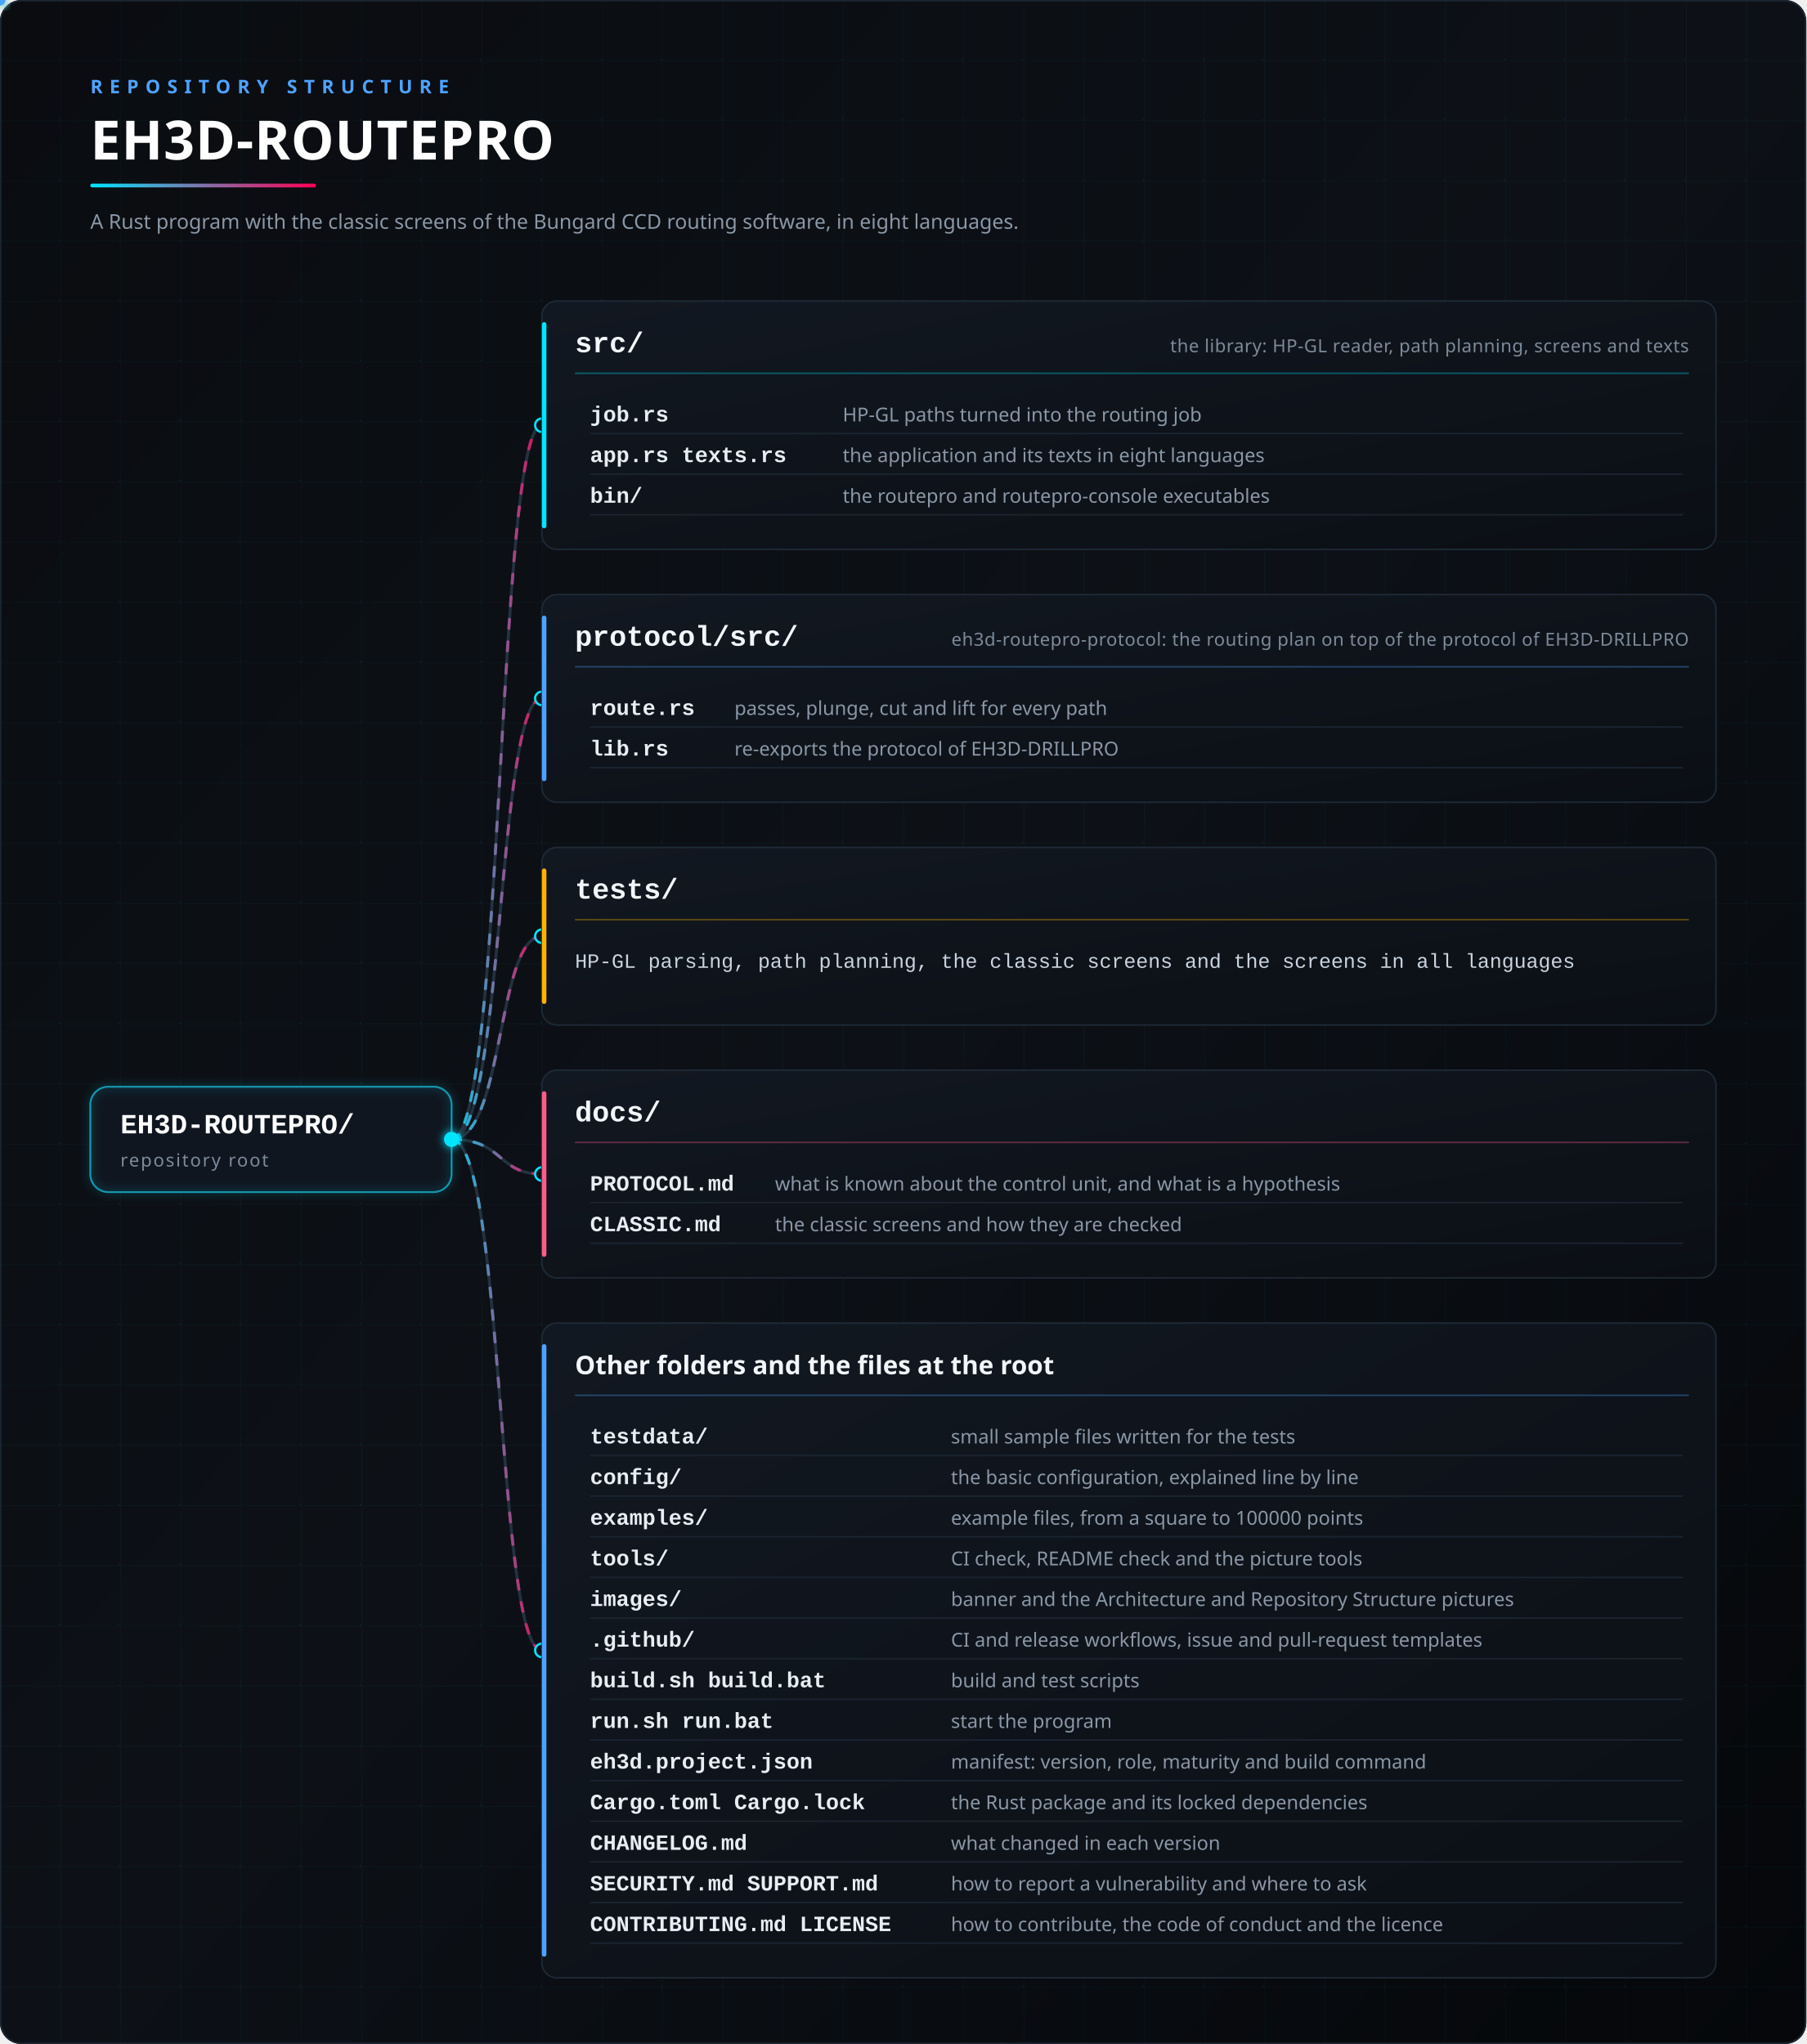
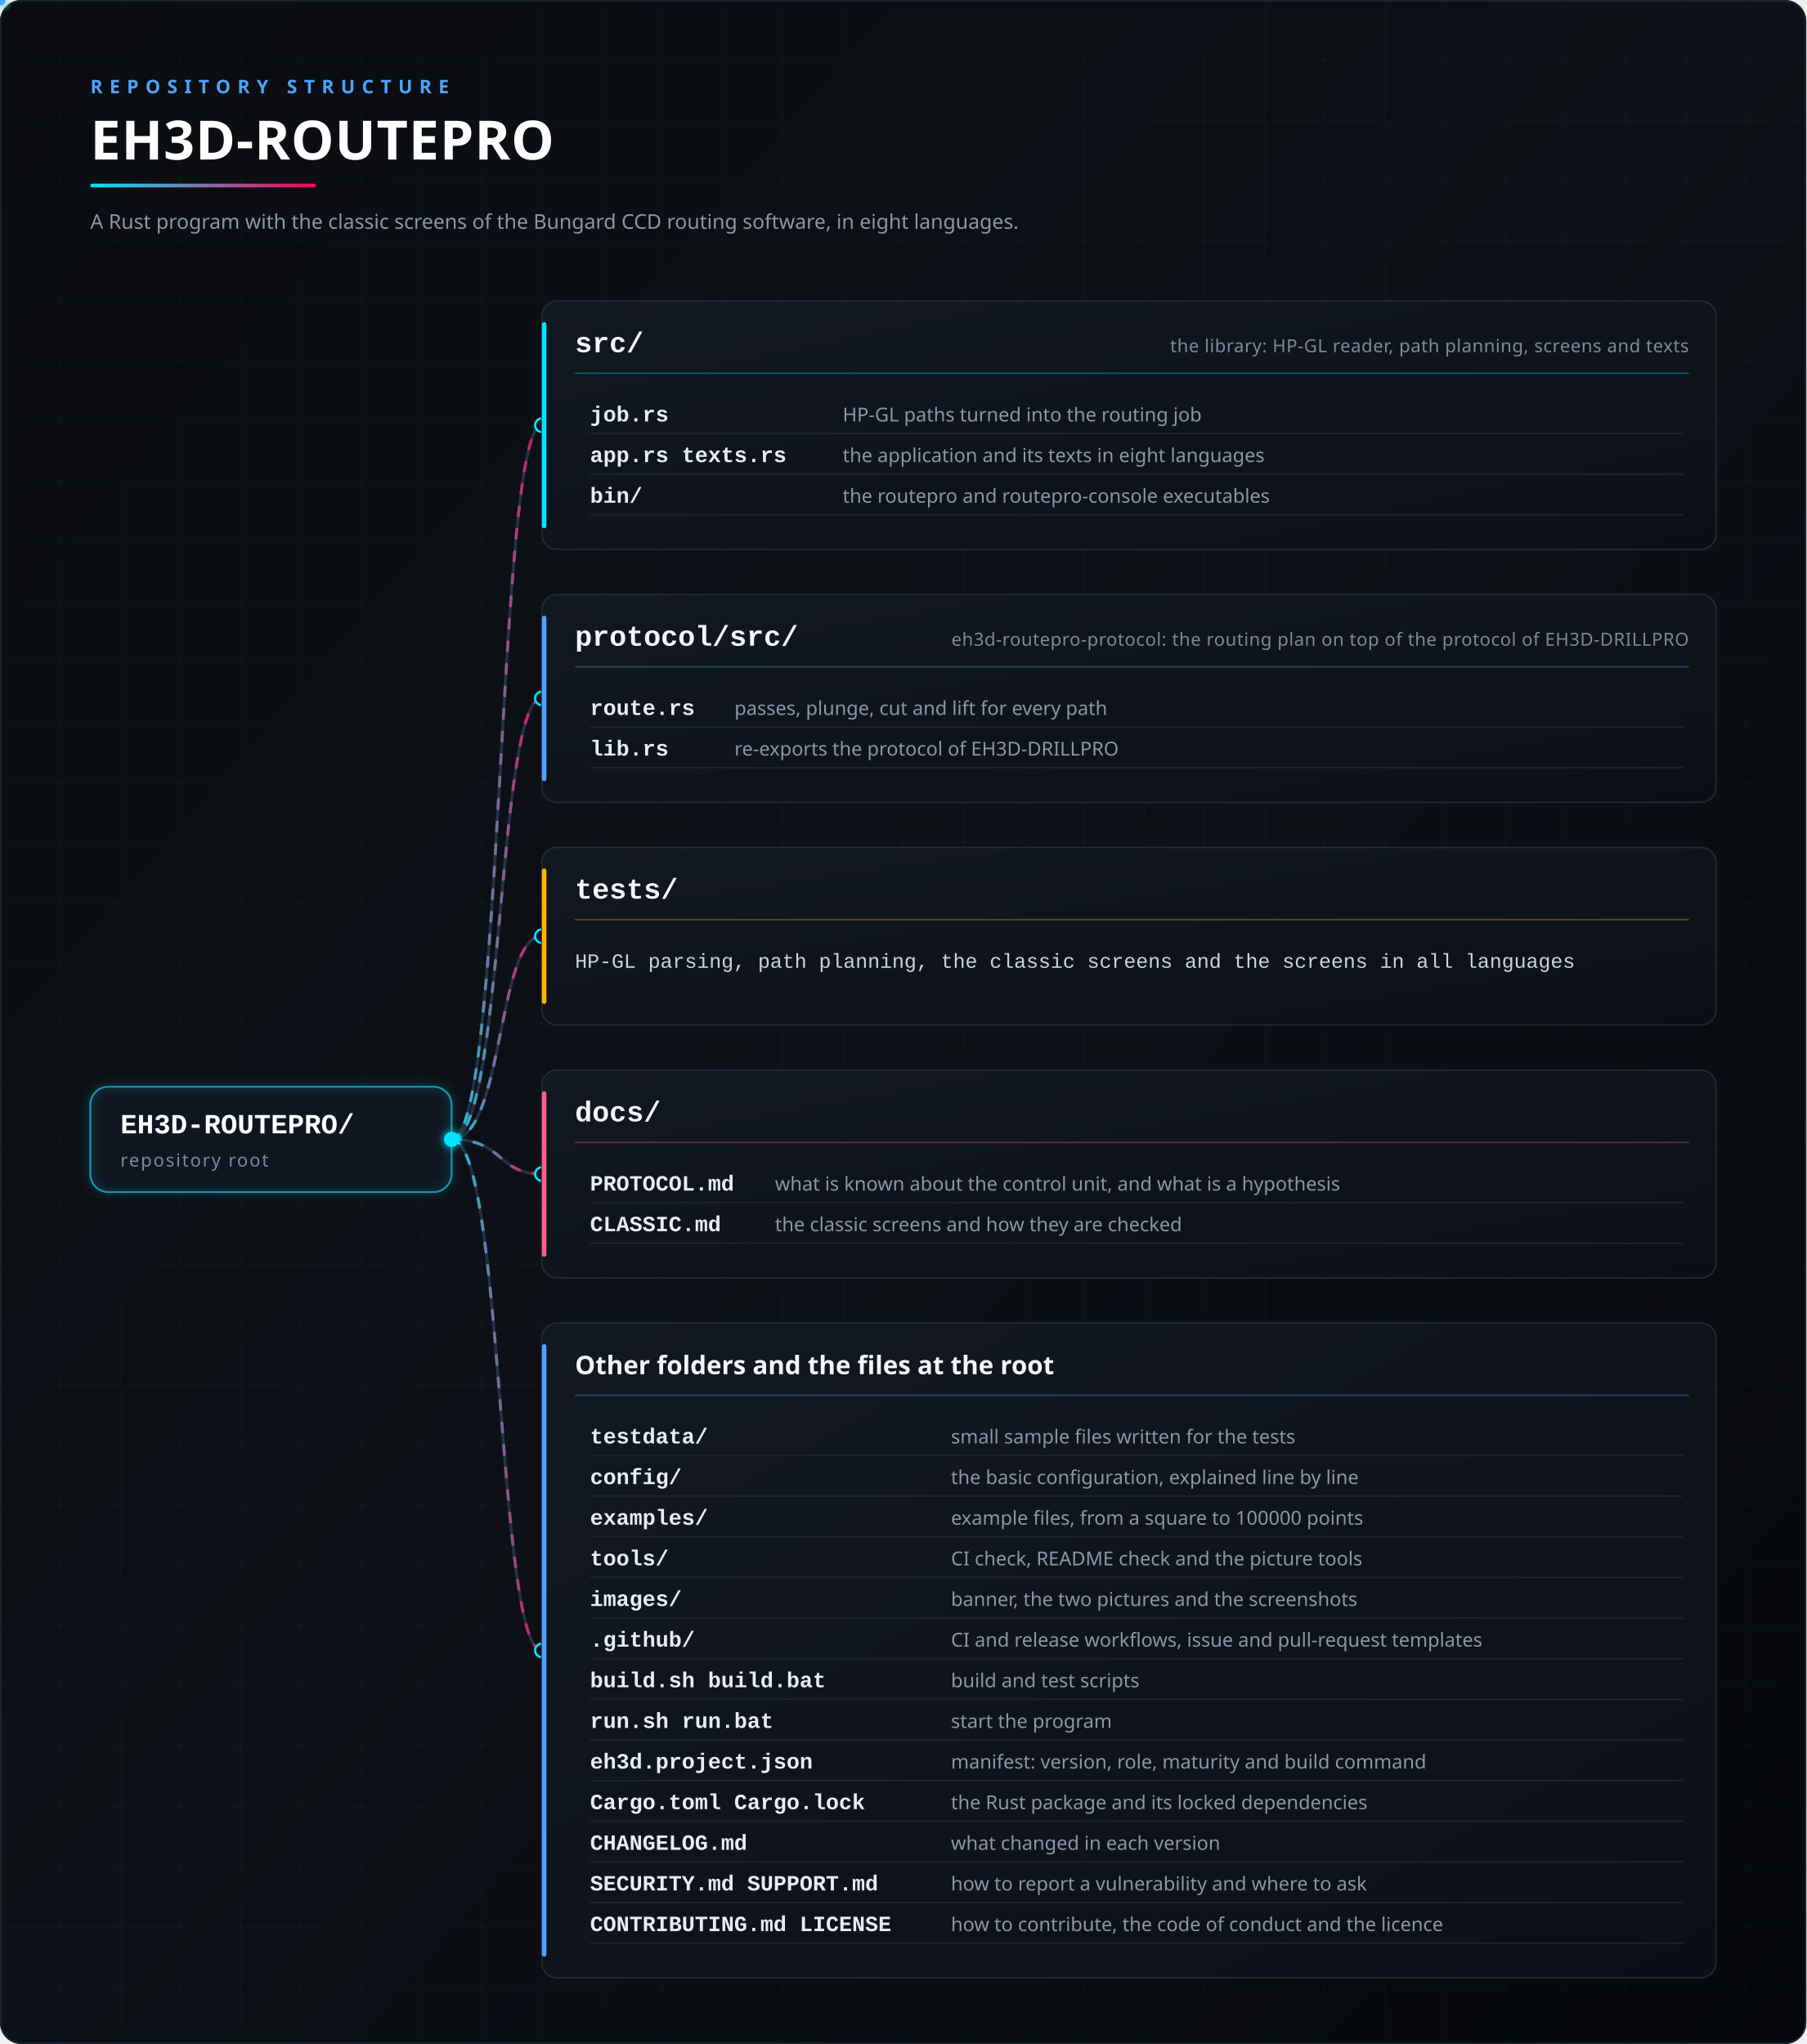
<svg xmlns="http://www.w3.org/2000/svg" viewBox="0 0 1200 1358" width="100%" role="img" aria-labelledby="t d">
  <defs>
    <linearGradient id="bg" x1="0" y1="0" x2="1" y2="1">
      <stop offset="0" stop-color="#0A0C10" />
      <stop offset="0.5" stop-color="#0D1117" />
      <stop offset="1" stop-color="#05070A" />
    </linearGradient>
    <linearGradient id="card" x1="0" y1="0" x2="1" y2="1">
      <stop offset="0" stop-color="#121821" />
      <stop offset="1" stop-color="#0B0F15" />
    </linearGradient>
    <linearGradient id="line" x1="0" y1="0" x2="1" y2="0">
      <stop offset="0" stop-color="#00E5FF" />
      <stop offset="1" stop-color="#FF0055" />
    </linearGradient>
    <filter id="glow" x="-50%" y="-50%" width="200%" height="200%">
      <feGaussianBlur stdDeviation="3" result="b" />
      <feMerge>
        <feMergeNode in="b" />
        <feMergeNode in="SourceGraphic" />
      </feMerge>
    </filter>
    <pattern id="grid" width="40" height="40" patternUnits="userSpaceOnUse">
      <path d="M40 0H0V40" fill="none" stroke="#00E5FF" stroke-opacity="0.035" />
      <circle cx="40" cy="40" r="1" fill="#00E5FF" fill-opacity="0.09" />
    </pattern>
  </defs>
  <rect width="1200" height="1358" rx="14" fill="url(#bg)" />
  <rect width="1200" height="1358" rx="14" fill="url(#grid)" />
  <rect x="0.5" y="0.5" width="1199" height="1357" rx="14" fill="none" stroke="#1B2530" />
  <text x="60" y="62" font-family="'Segoe UI','Noto Sans','Noto Sans CJK SC','Microsoft YaHei','Yu Gothic','Helvetica Neue',Helvetica,Arial,sans-serif" font-size="12.5" font-weight="600" fill="#4DA3FF" text-anchor="start" letter-spacing="4.5">REPOSITORY STRUCTURE</text>
  <text x="60" y="106" font-family="'Segoe UI','Noto Sans','Noto Sans CJK SC','Microsoft YaHei','Yu Gothic','Helvetica Neue',Helvetica,Arial,sans-serif" font-size="36" font-weight="700" fill="#FFFFFF" text-anchor="start" letter-spacing="0.5">EH3D-ROUTEPRO</text>
  <rect x="60" y="122" width="150" height="2.5" rx="1.25" fill="url(#line)">
    <animate attributeName="width" values="40;150;150" keyTimes="0;0.4;1" dur="3s" repeatCount="indefinite" />
  </rect>
  <text x="60" y="152" font-family="'Segoe UI','Noto Sans','Noto Sans CJK SC','Microsoft YaHei','Yu Gothic','Helvetica Neue',Helvetica,Arial,sans-serif" font-size="13.5" font-weight="400" fill="#8A97A6" text-anchor="start">A Rust program with the classic screens of the Bungard CCD routing software, in eight languages.</text>
  <path id="c0" d="M300,757 C335,757 330,282.5 360,282.5" fill="none" stroke="#243140" stroke-width="2" />
  <path d="M300,757 C335,757 330,282.5 360,282.5" fill="none" stroke="url(#line)" stroke-width="2" stroke-linecap="round" stroke-dasharray="6 9" opacity="0.9">
    <animate attributeName="stroke-dashoffset" from="0" to="-30" dur="1.6s" repeatCount="indefinite" />
  </path>
  <circle cx="360" cy="282.5" r="4.5" fill="#0D1117" stroke="#00E5FF" stroke-width="1.5" />
  <path id="c1" d="M300,757 C335,757 330,464 360,464" fill="none" stroke="#243140" stroke-width="2" />
  <path d="M300,757 C335,757 330,464 360,464" fill="none" stroke="url(#line)" stroke-width="2" stroke-linecap="round" stroke-dasharray="6 9" opacity="0.9">
    <animate attributeName="stroke-dashoffset" from="0" to="-30" dur="1.6s" repeatCount="indefinite" />
  </path>
  <circle cx="360" cy="464" r="4.5" fill="#0D1117" stroke="#00E5FF" stroke-width="1.5" />
  <path id="c2" d="M300,757 C335,757 330,622 360,622" fill="none" stroke="#243140" stroke-width="2" />
  <path d="M300,757 C335,757 330,622 360,622" fill="none" stroke="url(#line)" stroke-width="2" stroke-linecap="round" stroke-dasharray="6 9" opacity="0.9">
    <animate attributeName="stroke-dashoffset" from="0" to="-30" dur="1.6s" repeatCount="indefinite" />
  </path>
  <circle cx="360" cy="622" r="4.5" fill="#0D1117" stroke="#00E5FF" stroke-width="1.5" />
  <path id="c3" d="M300,757 C335,757 330,780 360,780" fill="none" stroke="#243140" stroke-width="2" />
  <path d="M300,757 C335,757 330,780 360,780" fill="none" stroke="url(#line)" stroke-width="2" stroke-linecap="round" stroke-dasharray="6 9" opacity="0.9">
    <animate attributeName="stroke-dashoffset" from="0" to="-30" dur="1.6s" repeatCount="indefinite" />
  </path>
  <circle cx="360" cy="780" r="4.5" fill="#0D1117" stroke="#00E5FF" stroke-width="1.5" />
  <path id="c4" d="M300,757 C335,757 330,1096.5 360,1096.5" fill="none" stroke="#243140" stroke-width="2" />
  <path d="M300,757 C335,757 330,1096.5 360,1096.5" fill="none" stroke="url(#line)" stroke-width="2" stroke-linecap="round" stroke-dasharray="6 9" opacity="0.9">
    <animate attributeName="stroke-dashoffset" from="0" to="-30" dur="1.6s" repeatCount="indefinite" />
  </path>
  <circle cx="360" cy="1096.5" r="4.5" fill="#0D1117" stroke="#00E5FF" stroke-width="1.5" />
  <circle r="3.5" fill="#00E5FF" filter="url(#glow)">
    <animateMotion dur="3.4s" repeatCount="indefinite">
      <mpath href="#c0" />
    </animateMotion>
  </circle>
  <circle r="3.5" fill="#4DA3FF" filter="url(#glow)">
    <animateMotion dur="4.2s" repeatCount="indefinite">
      <mpath href="#c1" />
    </animateMotion>
  </circle>
  <circle r="3.5" fill="#FFB300" filter="url(#glow)">
    <animateMotion dur="5.0s" repeatCount="indefinite">
      <mpath href="#c2" />
    </animateMotion>
  </circle>
  <circle r="3.5" fill="#00E5FF" filter="url(#glow)">
    <animateMotion dur="5.8s" repeatCount="indefinite">
      <mpath href="#c3" />
    </animateMotion>
  </circle>
  <circle r="3.5" fill="#4DA3FF" filter="url(#glow)">
    <animateMotion dur="6.6s" repeatCount="indefinite">
      <mpath href="#c4" />
    </animateMotion>
  </circle>
  <rect x="60" y="722" width="240" height="70" rx="12" fill="#0F1620" stroke="#2A3A4C" stroke-width="1.2" />
  <rect x="60" y="722" width="240" height="70" rx="12" fill="none" stroke="#00E5FF" stroke-opacity="0.5" stroke-width="1.2" filter="url(#glow)">
    <animate attributeName="stroke-opacity" values="0.15;0.6;0.15" dur="3.6s" repeatCount="indefinite" />
  </rect>
  <text x="80" y="753" font-family="'JetBrains Mono','Cascadia Code','SFMono-Regular',Consolas,'Liberation Mono',monospace" font-size="18.5" font-weight="700" fill="#FFFFFF" text-anchor="start">EH3D-ROUTEPRO/</text>
  <text x="80" y="775" font-family="'Segoe UI','Noto Sans','Noto Sans CJK SC','Microsoft YaHei','Yu Gothic','Helvetica Neue',Helvetica,Arial,sans-serif" font-size="12" font-weight="400" fill="#7D8A99" text-anchor="start" letter-spacing="1">repository root</text>
  <circle cx="300" cy="757" r="5" fill="#00E5FF" filter="url(#glow)" />
  <rect x="360" y="200" width="780" height="165" rx="10" fill="url(#card)" stroke="#1E2A36" stroke-width="1" />
  <rect x="360" y="214" width="3" height="137" rx="1.5" fill="#00E5FF">
    <animate attributeName="opacity" values="0.55;1;0.55" dur="4s" begin="0s" repeatCount="indefinite" />
  </rect>
  <text x="382" y="234" font-family="'JetBrains Mono','Cascadia Code','SFMono-Regular',Consolas,'Liberation Mono',monospace" font-size="19" font-weight="700" fill="#F2F6FA" text-anchor="start">src/</text>
  <text x="1122" y="234" font-family="'Segoe UI','Noto Sans','Noto Sans CJK SC','Microsoft YaHei','Yu Gothic','Helvetica Neue',Helvetica,Arial,sans-serif" font-size="12" font-weight="400" fill="#7D8A99" text-anchor="end" letter-spacing="0.3">the library: HP-GL reader, path planning, screens and texts</text>
  <line x1="382" y1="248" x2="1122" y2="248" stroke="#00E5FF" stroke-opacity="0.35" stroke-width="1" />
  <text x="392" y="280" font-family="'JetBrains Mono','Cascadia Code','SFMono-Regular',Consolas,'Liberation Mono',monospace" font-size="14.5" font-weight="600" fill="#E6EDF3" text-anchor="start">job.rs</text>
  <text x="559.84" y="280" font-family="'Segoe UI','Noto Sans','Noto Sans CJK SC','Microsoft YaHei','Yu Gothic','Helvetica Neue',Helvetica,Arial,sans-serif" font-size="12.8" font-weight="400" fill="#8A97A6" text-anchor="start">HP-GL paths turned into the routing job</text>
  <line x1="392" y1="288" x2="1118" y2="288" stroke="#1A2430" stroke-width="1" />
  <text x="392" y="307" font-family="'JetBrains Mono','Cascadia Code','SFMono-Regular',Consolas,'Liberation Mono',monospace" font-size="14.5" font-weight="600" fill="#E6EDF3" text-anchor="start">app.rs  texts.rs</text>
  <text x="559.84" y="307" font-family="'Segoe UI','Noto Sans','Noto Sans CJK SC','Microsoft YaHei','Yu Gothic','Helvetica Neue',Helvetica,Arial,sans-serif" font-size="12.8" font-weight="400" fill="#8A97A6" text-anchor="start">the application and its texts in eight languages</text>
  <line x1="392" y1="315" x2="1118" y2="315" stroke="#1A2430" stroke-width="1" />
  <text x="392" y="334" font-family="'JetBrains Mono','Cascadia Code','SFMono-Regular',Consolas,'Liberation Mono',monospace" font-size="14.5" font-weight="600" fill="#E6EDF3" text-anchor="start">bin/</text>
  <text x="559.84" y="334" font-family="'Segoe UI','Noto Sans','Noto Sans CJK SC','Microsoft YaHei','Yu Gothic','Helvetica Neue',Helvetica,Arial,sans-serif" font-size="12.8" font-weight="400" fill="#8A97A6" text-anchor="start">the routepro and routepro-console executables</text>
  <line x1="392" y1="342" x2="1118" y2="342" stroke="#1A2430" stroke-width="1" />
  <rect x="360" y="395" width="780" height="138" rx="10" fill="url(#card)" stroke="#1E2A36" stroke-width="1" />
  <rect x="360" y="409" width="3" height="110" rx="1.5" fill="#4DA3FF">
    <animate attributeName="opacity" values="0.55;1;0.55" dur="4s" begin="0.6s" repeatCount="indefinite" />
  </rect>
  <text x="382" y="429" font-family="'JetBrains Mono','Cascadia Code','SFMono-Regular',Consolas,'Liberation Mono',monospace" font-size="19" font-weight="700" fill="#F2F6FA" text-anchor="start">protocol/src/</text>
  <text x="1122" y="429" font-family="'Segoe UI','Noto Sans','Noto Sans CJK SC','Microsoft YaHei','Yu Gothic','Helvetica Neue',Helvetica,Arial,sans-serif" font-size="12" font-weight="400" fill="#7D8A99" text-anchor="end" letter-spacing="0.3">eh3d-routepro-protocol: the routing plan on top of the protocol of EH3D-DRILLPRO</text>
  <line x1="382" y1="443" x2="1122" y2="443" stroke="#4DA3FF" stroke-opacity="0.35" stroke-width="1" />
  <text x="392" y="475" font-family="'JetBrains Mono','Cascadia Code','SFMono-Regular',Consolas,'Liberation Mono',monospace" font-size="14.5" font-weight="600" fill="#E6EDF3" text-anchor="start">route.rs</text>
  <text x="487.92" y="475" font-family="'Segoe UI','Noto Sans','Noto Sans CJK SC','Microsoft YaHei','Yu Gothic','Helvetica Neue',Helvetica,Arial,sans-serif" font-size="12.8" font-weight="400" fill="#8A97A6" text-anchor="start">passes, plunge, cut and lift for every path</text>
  <line x1="392" y1="483" x2="1118" y2="483" stroke="#1A2430" stroke-width="1" />
  <text x="392" y="502" font-family="'JetBrains Mono','Cascadia Code','SFMono-Regular',Consolas,'Liberation Mono',monospace" font-size="14.5" font-weight="600" fill="#E6EDF3" text-anchor="start">lib.rs</text>
  <text x="487.92" y="502" font-family="'Segoe UI','Noto Sans','Noto Sans CJK SC','Microsoft YaHei','Yu Gothic','Helvetica Neue',Helvetica,Arial,sans-serif" font-size="12.8" font-weight="400" fill="#8A97A6" text-anchor="start">re-exports the protocol of EH3D-DRILLPRO</text>
  <line x1="392" y1="510" x2="1118" y2="510" stroke="#1A2430" stroke-width="1" />
  <rect x="360" y="563" width="780" height="118" rx="10" fill="url(#card)" stroke="#1E2A36" stroke-width="1" />
  <rect x="360" y="577" width="3" height="90" rx="1.5" fill="#FFB300">
    <animate attributeName="opacity" values="0.55;1;0.55" dur="4s" begin="1.2s" repeatCount="indefinite" />
  </rect>
  <text x="382" y="597" font-family="'JetBrains Mono','Cascadia Code','SFMono-Regular',Consolas,'Liberation Mono',monospace" font-size="19" font-weight="700" fill="#F2F6FA" text-anchor="start">tests/</text>
  <line x1="382" y1="611" x2="1122" y2="611" stroke="#FFB300" stroke-opacity="0.35" stroke-width="1" />
  <text x="382" y="643" font-family="'JetBrains Mono','Cascadia Code','SFMono-Regular',Consolas,'Liberation Mono',monospace" font-size="13.5" font-weight="400" fill="#C9D4DF" text-anchor="start">HP-GL parsing, path planning, the classic screens and the screens in all languages</text>
  <rect x="360" y="711" width="780" height="138" rx="10" fill="url(#card)" stroke="#1E2A36" stroke-width="1" />
  <rect x="360" y="725" width="3" height="110" rx="1.5" fill="#FF5C8A">
    <animate attributeName="opacity" values="0.55;1;0.55" dur="4s" begin="1.8s" repeatCount="indefinite" />
  </rect>
  <text x="382" y="745" font-family="'JetBrains Mono','Cascadia Code','SFMono-Regular',Consolas,'Liberation Mono',monospace" font-size="19" font-weight="700" fill="#F2F6FA" text-anchor="start">docs/</text>
  <line x1="382" y1="759" x2="1122" y2="759" stroke="#FF5C8A" stroke-opacity="0.35" stroke-width="1" />
  <text x="392" y="791" font-family="'JetBrains Mono','Cascadia Code','SFMono-Regular',Consolas,'Liberation Mono',monospace" font-size="14.5" font-weight="600" fill="#E6EDF3" text-anchor="start">PROTOCOL.md</text>
  <text x="514.89" y="791" font-family="'Segoe UI','Noto Sans','Noto Sans CJK SC','Microsoft YaHei','Yu Gothic','Helvetica Neue',Helvetica,Arial,sans-serif" font-size="12.8" font-weight="400" fill="#8A97A6" text-anchor="start">what is known about the control unit, and what is a hypothesis</text>
  <line x1="392" y1="799" x2="1118" y2="799" stroke="#1A2430" stroke-width="1" />
  <text x="392" y="818" font-family="'JetBrains Mono','Cascadia Code','SFMono-Regular',Consolas,'Liberation Mono',monospace" font-size="14.5" font-weight="600" fill="#E6EDF3" text-anchor="start">CLASSIC.md</text>
  <text x="514.89" y="818" font-family="'Segoe UI','Noto Sans','Noto Sans CJK SC','Microsoft YaHei','Yu Gothic','Helvetica Neue',Helvetica,Arial,sans-serif" font-size="12.8" font-weight="400" fill="#8A97A6" text-anchor="start">the classic screens and how they are checked</text>
  <line x1="392" y1="826" x2="1118" y2="826" stroke="#1A2430" stroke-width="1" />
  <rect x="360" y="879" width="780" height="435" rx="10" fill="url(#card)" stroke="#1E2A36" stroke-width="1" />
  <rect x="360" y="893" width="3" height="407" rx="1.5" fill="#4DA3FF">
    <animate attributeName="opacity" values="0.55;1;0.55" dur="4s" begin="2.4s" repeatCount="indefinite" />
  </rect>
  <text x="382" y="913" font-family="'Segoe UI','Noto Sans','Noto Sans CJK SC','Microsoft YaHei','Yu Gothic','Helvetica Neue',Helvetica,Arial,sans-serif" font-size="17" font-weight="700" fill="#F2F6FA" text-anchor="start">Other folders and the files at the root</text>
  <line x1="382" y1="927" x2="1122" y2="927" stroke="#4DA3FF" stroke-opacity="0.35" stroke-width="1" />
  <text x="392" y="959" font-family="'JetBrains Mono','Cascadia Code','SFMono-Regular',Consolas,'Liberation Mono',monospace" font-size="14.5" font-weight="600" fill="#E6EDF3" text-anchor="start">testdata/</text>
  <text x="631.76" y="959" font-family="'Segoe UI','Noto Sans','Noto Sans CJK SC','Microsoft YaHei','Yu Gothic','Helvetica Neue',Helvetica,Arial,sans-serif" font-size="12.8" font-weight="400" fill="#8A97A6" text-anchor="start">small sample files written for the tests</text>
  <line x1="392" y1="967" x2="1118" y2="967" stroke="#1A2430" stroke-width="1" />
  <text x="392" y="986" font-family="'JetBrains Mono','Cascadia Code','SFMono-Regular',Consolas,'Liberation Mono',monospace" font-size="14.5" font-weight="600" fill="#E6EDF3" text-anchor="start">config/</text>
  <text x="631.76" y="986" font-family="'Segoe UI','Noto Sans','Noto Sans CJK SC','Microsoft YaHei','Yu Gothic','Helvetica Neue',Helvetica,Arial,sans-serif" font-size="12.8" font-weight="400" fill="#8A97A6" text-anchor="start">the basic configuration, explained line by line</text>
  <line x1="392" y1="994" x2="1118" y2="994" stroke="#1A2430" stroke-width="1" />
  <text x="392" y="1013" font-family="'JetBrains Mono','Cascadia Code','SFMono-Regular',Consolas,'Liberation Mono',monospace" font-size="14.5" font-weight="600" fill="#E6EDF3" text-anchor="start">examples/</text>
  <text x="631.76" y="1013" font-family="'Segoe UI','Noto Sans','Noto Sans CJK SC','Microsoft YaHei','Yu Gothic','Helvetica Neue',Helvetica,Arial,sans-serif" font-size="12.8" font-weight="400" fill="#8A97A6" text-anchor="start">example files, from a square to 100000 points</text>
  <line x1="392" y1="1021" x2="1118" y2="1021" stroke="#1A2430" stroke-width="1" />
  <text x="392" y="1040" font-family="'JetBrains Mono','Cascadia Code','SFMono-Regular',Consolas,'Liberation Mono',monospace" font-size="14.5" font-weight="600" fill="#E6EDF3" text-anchor="start">tools/</text>
  <text x="631.76" y="1040" font-family="'Segoe UI','Noto Sans','Noto Sans CJK SC','Microsoft YaHei','Yu Gothic','Helvetica Neue',Helvetica,Arial,sans-serif" font-size="12.8" font-weight="400" fill="#8A97A6" text-anchor="start">CI check, README check and the picture tools</text>
  <line x1="392" y1="1048" x2="1118" y2="1048" stroke="#1A2430" stroke-width="1" />
  <text x="392" y="1067" font-family="'JetBrains Mono','Cascadia Code','SFMono-Regular',Consolas,'Liberation Mono',monospace" font-size="14.5" font-weight="600" fill="#E6EDF3" text-anchor="start">images/</text>
-   <text x="631.76" y="1067" font-family="'Segoe UI','Noto Sans','Noto Sans CJK SC','Microsoft YaHei','Yu Gothic','Helvetica Neue',Helvetica,Arial,sans-serif" font-size="12.8" font-weight="400" fill="#8A97A6" text-anchor="start">banner and the Architecture and Repository Structure pictures</text>
+   <text x="631.76" y="1067" font-family="'Segoe UI','Noto Sans','Noto Sans CJK SC','Microsoft YaHei','Yu Gothic','Helvetica Neue',Helvetica,Arial,sans-serif" font-size="12.8" font-weight="400" fill="#8A97A6" text-anchor="start">banner, the two pictures and the screenshots</text>
  <line x1="392" y1="1075" x2="1118" y2="1075" stroke="#1A2430" stroke-width="1" />
  <text x="392" y="1094" font-family="'JetBrains Mono','Cascadia Code','SFMono-Regular',Consolas,'Liberation Mono',monospace" font-size="14.5" font-weight="600" fill="#E6EDF3" text-anchor="start">.github/</text>
  <text x="631.76" y="1094" font-family="'Segoe UI','Noto Sans','Noto Sans CJK SC','Microsoft YaHei','Yu Gothic','Helvetica Neue',Helvetica,Arial,sans-serif" font-size="12.8" font-weight="400" fill="#8A97A6" text-anchor="start">CI and release workflows, issue and pull-request templates</text>
  <line x1="392" y1="1102" x2="1118" y2="1102" stroke="#1A2430" stroke-width="1" />
  <text x="392" y="1121" font-family="'JetBrains Mono','Cascadia Code','SFMono-Regular',Consolas,'Liberation Mono',monospace" font-size="14.5" font-weight="600" fill="#E6EDF3" text-anchor="start">build.sh  build.bat</text>
  <text x="631.76" y="1121" font-family="'Segoe UI','Noto Sans','Noto Sans CJK SC','Microsoft YaHei','Yu Gothic','Helvetica Neue',Helvetica,Arial,sans-serif" font-size="12.8" font-weight="400" fill="#8A97A6" text-anchor="start">build and test scripts</text>
  <line x1="392" y1="1129" x2="1118" y2="1129" stroke="#1A2430" stroke-width="1" />
  <text x="392" y="1148" font-family="'JetBrains Mono','Cascadia Code','SFMono-Regular',Consolas,'Liberation Mono',monospace" font-size="14.5" font-weight="600" fill="#E6EDF3" text-anchor="start">run.sh  run.bat</text>
  <text x="631.76" y="1148" font-family="'Segoe UI','Noto Sans','Noto Sans CJK SC','Microsoft YaHei','Yu Gothic','Helvetica Neue',Helvetica,Arial,sans-serif" font-size="12.8" font-weight="400" fill="#8A97A6" text-anchor="start">start the program</text>
  <line x1="392" y1="1156" x2="1118" y2="1156" stroke="#1A2430" stroke-width="1" />
  <text x="392" y="1175" font-family="'JetBrains Mono','Cascadia Code','SFMono-Regular',Consolas,'Liberation Mono',monospace" font-size="14.5" font-weight="600" fill="#E6EDF3" text-anchor="start">eh3d.project.json</text>
  <text x="631.76" y="1175" font-family="'Segoe UI','Noto Sans','Noto Sans CJK SC','Microsoft YaHei','Yu Gothic','Helvetica Neue',Helvetica,Arial,sans-serif" font-size="12.8" font-weight="400" fill="#8A97A6" text-anchor="start">manifest: version, role, maturity and build command</text>
  <line x1="392" y1="1183" x2="1118" y2="1183" stroke="#1A2430" stroke-width="1" />
  <text x="392" y="1202" font-family="'JetBrains Mono','Cascadia Code','SFMono-Regular',Consolas,'Liberation Mono',monospace" font-size="14.5" font-weight="600" fill="#E6EDF3" text-anchor="start">Cargo.toml  Cargo.lock</text>
  <text x="631.76" y="1202" font-family="'Segoe UI','Noto Sans','Noto Sans CJK SC','Microsoft YaHei','Yu Gothic','Helvetica Neue',Helvetica,Arial,sans-serif" font-size="12.8" font-weight="400" fill="#8A97A6" text-anchor="start">the Rust package and its locked dependencies</text>
  <line x1="392" y1="1210" x2="1118" y2="1210" stroke="#1A2430" stroke-width="1" />
  <text x="392" y="1229" font-family="'JetBrains Mono','Cascadia Code','SFMono-Regular',Consolas,'Liberation Mono',monospace" font-size="14.5" font-weight="600" fill="#E6EDF3" text-anchor="start">CHANGELOG.md</text>
  <text x="631.76" y="1229" font-family="'Segoe UI','Noto Sans','Noto Sans CJK SC','Microsoft YaHei','Yu Gothic','Helvetica Neue',Helvetica,Arial,sans-serif" font-size="12.8" font-weight="400" fill="#8A97A6" text-anchor="start">what changed in each version</text>
  <line x1="392" y1="1237" x2="1118" y2="1237" stroke="#1A2430" stroke-width="1" />
  <text x="392" y="1256" font-family="'JetBrains Mono','Cascadia Code','SFMono-Regular',Consolas,'Liberation Mono',monospace" font-size="14.5" font-weight="600" fill="#E6EDF3" text-anchor="start">SECURITY.md  SUPPORT.md</text>
  <text x="631.76" y="1256" font-family="'Segoe UI','Noto Sans','Noto Sans CJK SC','Microsoft YaHei','Yu Gothic','Helvetica Neue',Helvetica,Arial,sans-serif" font-size="12.8" font-weight="400" fill="#8A97A6" text-anchor="start">how to report a vulnerability and where to ask</text>
  <line x1="392" y1="1264" x2="1118" y2="1264" stroke="#1A2430" stroke-width="1" />
  <text x="392" y="1283" font-family="'JetBrains Mono','Cascadia Code','SFMono-Regular',Consolas,'Liberation Mono',monospace" font-size="14.5" font-weight="600" fill="#E6EDF3" text-anchor="start">CONTRIBUTING.md  LICENSE</text>
  <text x="631.76" y="1283" font-family="'Segoe UI','Noto Sans','Noto Sans CJK SC','Microsoft YaHei','Yu Gothic','Helvetica Neue',Helvetica,Arial,sans-serif" font-size="12.8" font-weight="400" fill="#8A97A6" text-anchor="start">how to contribute, the code of conduct and the licence</text>
  <line x1="392" y1="1291" x2="1118" y2="1291" stroke="#1A2430" stroke-width="1" />
</svg>
